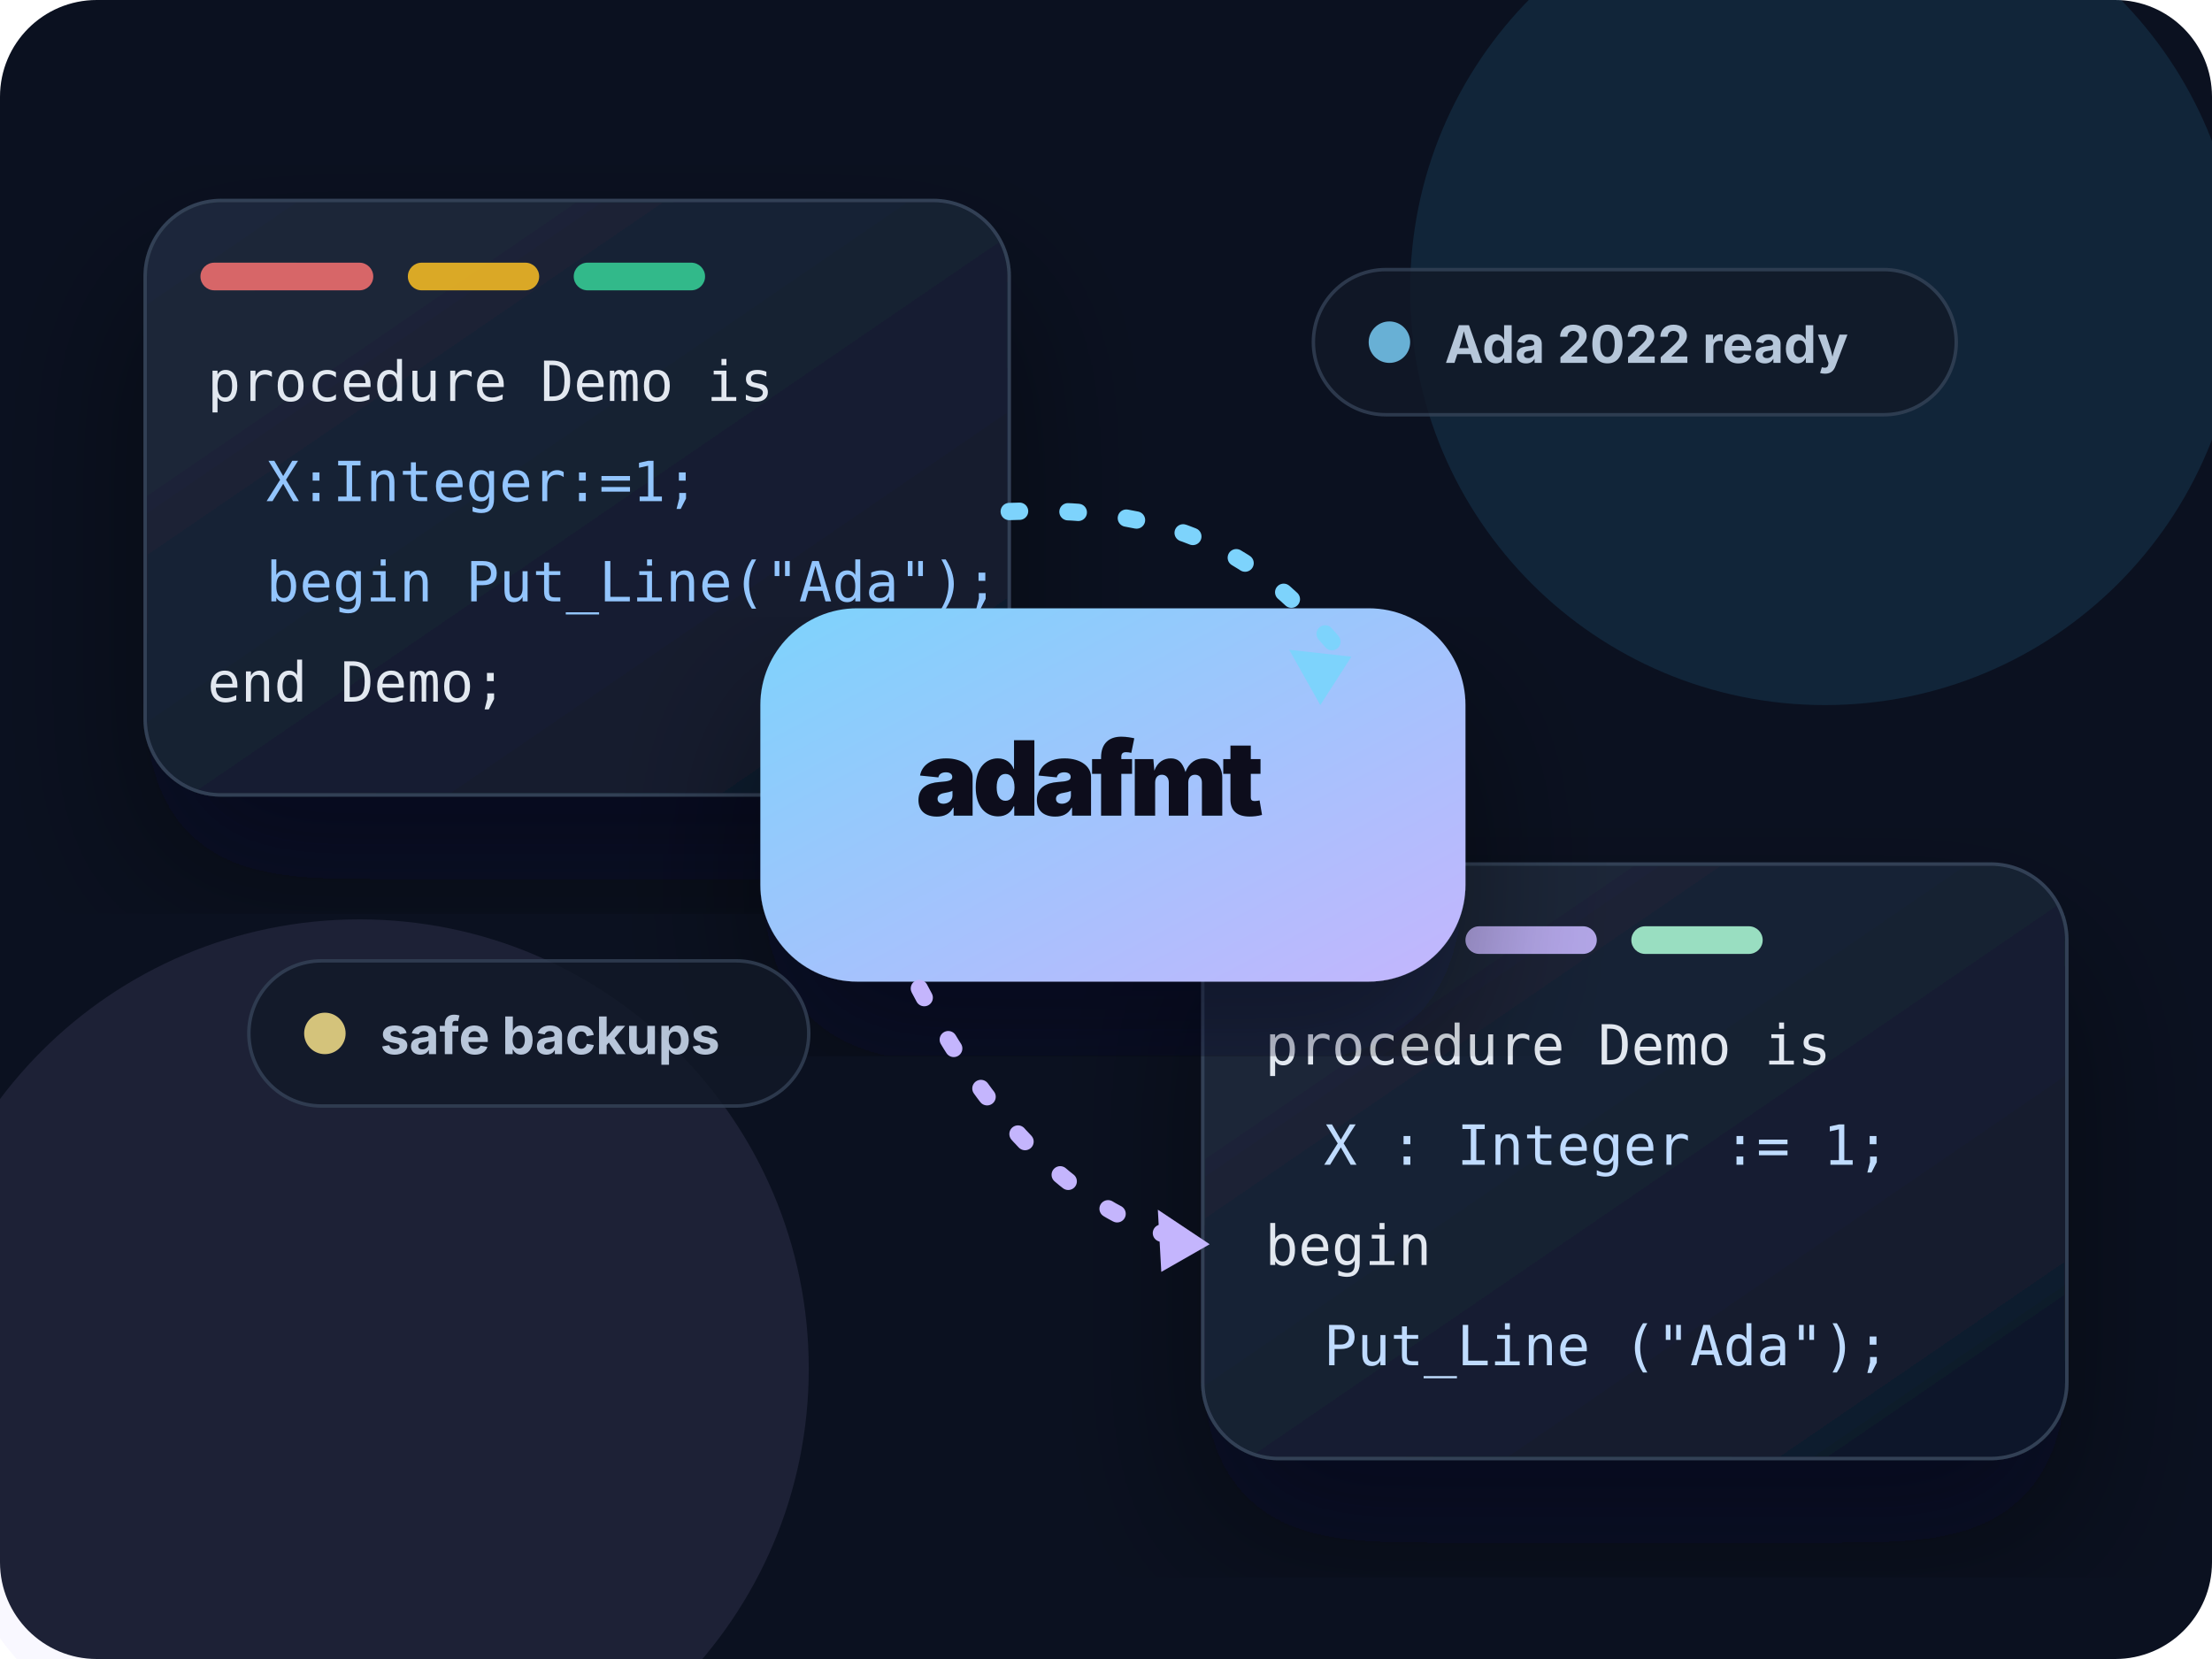
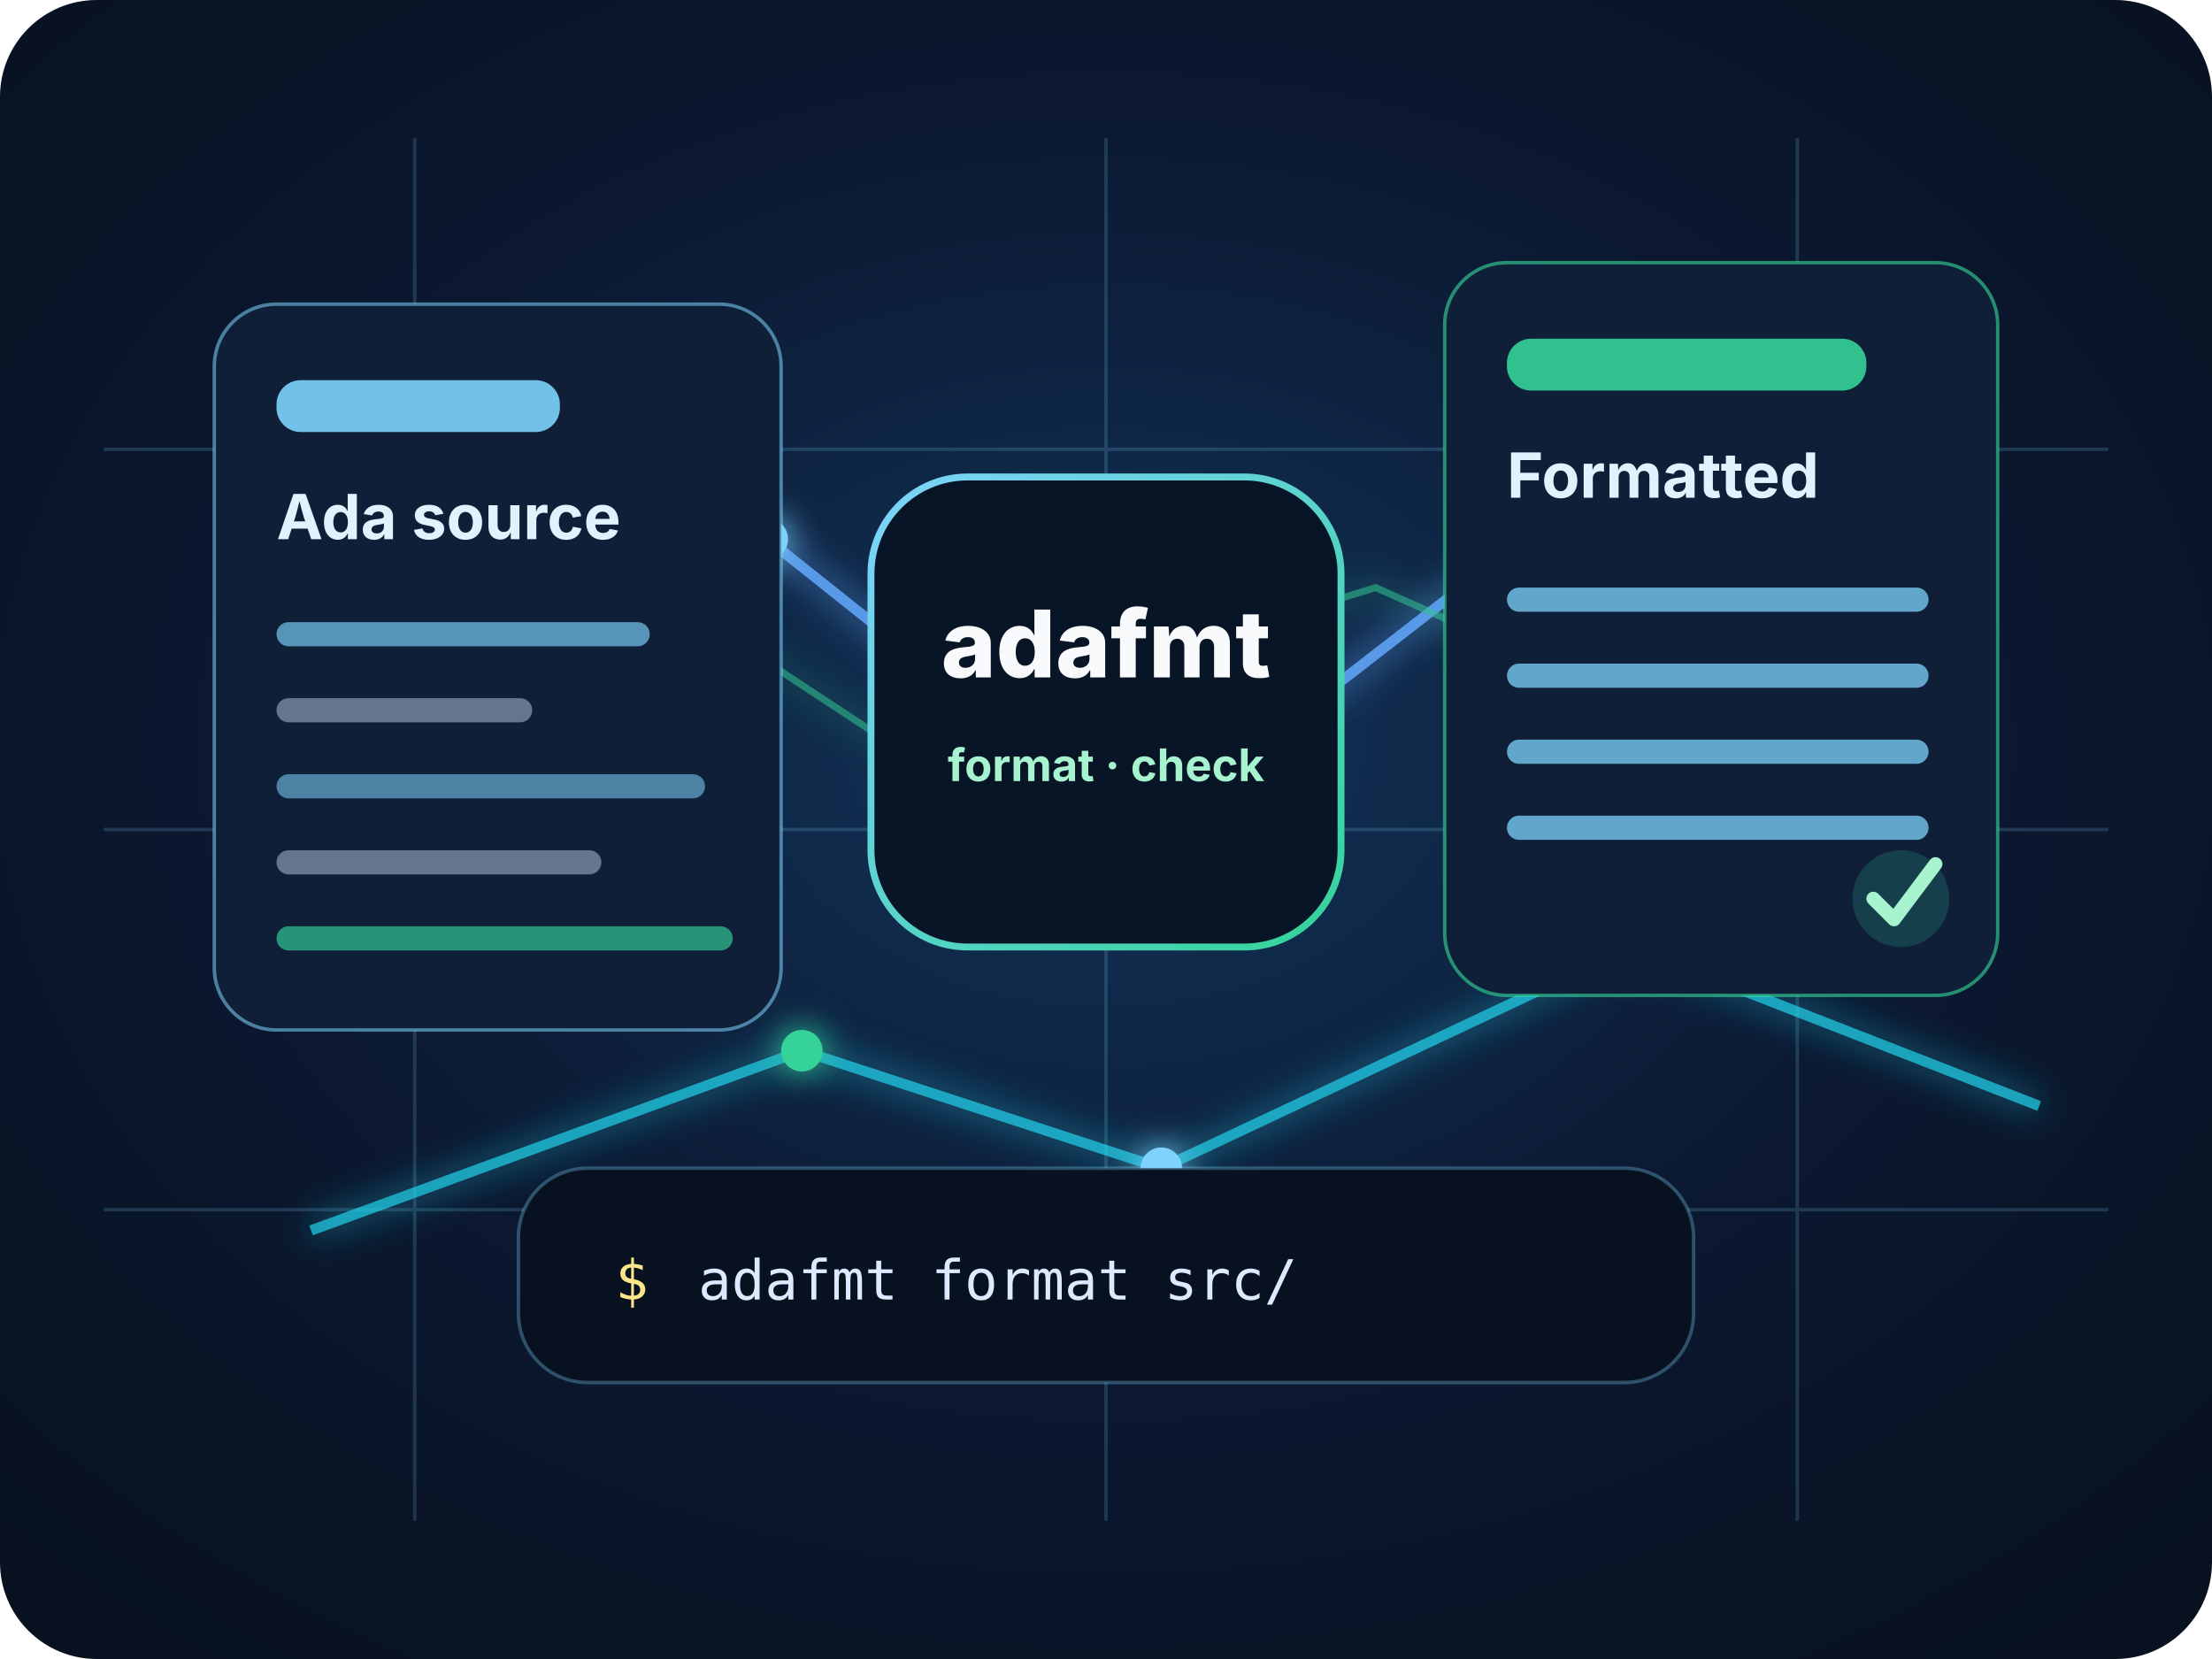
- <svg xmlns="http://www.w3.org/2000/svg" width="640" height="480" viewBox="0 0 640 480" role="img" aria-labelledby="title desc">
+ <svg xmlns="http://www.w3.org/2000/svg" width="640" height="480" viewBox="0 0 640 480" fill="none" role="img" aria-label="Adafmt formatting workflow illustration">
  <defs>
-     <linearGradient id="card" x1="0" x2="1" y1="0" y2="1">
-       <stop offset="0" stop-color="#1e293b" />
-       <stop offset="1" stop-color="#0f172a" />
+     <radialGradient id="bg" cx="50%" cy="45%" r="70%">
+       <stop offset="0" stop-color="#12345a" />
+       <stop offset="0.55" stop-color="#0b1830" />
+       <stop offset="1" stop-color="#07111f" />
+     </radialGradient>
+     <linearGradient id="cyan" x1="0" y1="0" x2="1" y2="1">
+       <stop stop-color="#7dd3fc" />
+       <stop offset="1" stop-color="#34d399" />
    </linearGradient>
-     <linearGradient id="accent" x1="0" x2="1" y1="0" y2="1">
-       <stop offset="0" stop-color="#7dd3fc" />
-       <stop offset="1" stop-color="#c4b5fd" />
-     </linearGradient>
-     <filter id="shadow" x="-20%" y="-20%" width="140%" height="140%">
-       <feDropShadow dx="0" dy="24" stdDeviation="22" flood-color="#020617" flood-opacity="0.42" />
+     <filter id="glow" x="-50%" y="-50%" width="200%" height="200%">
+       <feGaussianBlur stdDeviation="5" result="blur" />
+       <feMerge>
+         <feMergeNode in="blur" />
+         <feMergeNode in="SourceGraphic" />
+       </feMerge>
    </filter>
  </defs>
-   <rect width="640" height="480" rx="28" fill="#0b1120" />
-   <circle cx="528" cy="84" r="120" fill="#38bdf8" opacity="0.12" />
-   <circle cx="104" cy="396" r="130" fill="#c4b5fd" opacity="0.1" />
-   <g filter="url(#shadow)">
-     <rect x="42" y="58" width="250" height="172" rx="22" fill="url(#card)" stroke="#334155" />
-     <rect x="58" y="76" width="50" height="8" rx="4" fill="#f87171" opacity="0.85" />
-     <rect x="118" y="76" width="38" height="8" rx="4" fill="#fbbf24" opacity="0.85" />
-     <rect x="166" y="76" width="38" height="8" rx="4" fill="#34d399" opacity="0.85" />
-     <text x="60" y="116" fill="#e2e8f0" font-family="ui-monospace, SFMono-Regular, Menlo, monospace" font-size="16">procedure  Demo is</text>
-     <text x="77" y="145" fill="#93c5fd" font-family="ui-monospace, SFMono-Regular, Menlo, monospace" font-size="16">X:Integer:=1;</text>
-     <text x="77" y="174" fill="#93c5fd" font-family="ui-monospace, SFMono-Regular, Menlo, monospace" font-size="16">begin Put_Line("Ada");</text>
-     <text x="60" y="203" fill="#e2e8f0" font-family="ui-monospace, SFMono-Regular, Menlo, monospace" font-size="16">end Demo;</text>
+   <rect width="640" height="480" rx="28" fill="url(#bg)" />
+   <g opacity="0.18">
+     <path d="M30 130H610M30 240H610M30 350H610" stroke="#7dd3fc" />
+     <path d="M120 40V440M320 40V440M520 40V440" stroke="#7dd3fc" />
  </g>
-   <g filter="url(#shadow)">
-     <rect x="348" y="250" width="250" height="172" rx="22" fill="url(#card)" stroke="#334155" />
-     <rect x="364" y="268" width="50" height="8" rx="4" fill="#7dd3fc" opacity="0.9" />
-     <rect x="424" y="268" width="38" height="8" rx="4" fill="#c4b5fd" opacity="0.9" />
-     <rect x="472" y="268" width="38" height="8" rx="4" fill="#a7f3d0" opacity="0.9" />
-     <text x="366" y="308" fill="#e2e8f0" font-family="ui-monospace, SFMono-Regular, Menlo, monospace" font-size="16">procedure Demo is</text>
-     <text x="383" y="337" fill="#bfdbfe" font-family="ui-monospace, SFMono-Regular, Menlo, monospace" font-size="16">X : Integer := 1;</text>
-     <text x="366" y="366" fill="#e2e8f0" font-family="ui-monospace, SFMono-Regular, Menlo, monospace" font-size="16">begin</text>
-     <text x="383" y="395" fill="#bfdbfe" font-family="ui-monospace, SFMono-Regular, Menlo, monospace" font-size="16">Put_Line ("Ada");</text>
+   <g opacity="0.9" filter="url(#glow)">
+     <path d="M102 258L222 156L330 242L472 132L560 250" stroke="#60a5fa" stroke-width="3" />
+     <path d="M90 356L232 304L336 338L472 274L590 320" stroke="#22d3ee" stroke-width="3" opacity="0.78" />
+     <path d="M110 118L256 214L398 170L550 238" stroke="#34d399" stroke-width="2" opacity="0.55" />
  </g>
-   <g filter="url(#shadow)">
-     <rect x="220" y="176" width="204" height="108" rx="28" fill="url(#accent)" />
-     <text x="265" y="236" fill="#07111f" font-family="Inter, Segoe UI, Arial, sans-serif" font-size="30" font-weight="900" letter-spacing="-1.5">adafmt</text>
+   <g filter="url(#glow)">
+     <circle cx="102" cy="258" r="6" fill="#7dd3fc" />
+     <circle cx="222" cy="156" r="6" fill="#7dd3fc" />
+     <circle cx="330" cy="242" r="7" fill="#34d399" />
+     <circle cx="472" cy="132" r="6" fill="#7dd3fc" />
+     <circle cx="560" cy="250" r="6" fill="#34d399" />
+     <circle cx="232" cy="304" r="6" fill="#34d399" />
+     <circle cx="336" cy="338" r="6" fill="#7dd3fc" />
+     <circle cx="472" cy="274" r="6" fill="#7dd3fc" />
  </g>
-   <path d="M292 148 C344 146 367 163 389 190" fill="none" stroke="#7dd3fc" stroke-width="5" stroke-linecap="round" stroke-dasharray="3 14" />
-   <path d="M391 190 l-18 -2 l9 16" fill="#7dd3fc" />
-   <path d="M266 286 C290 332 319 356 350 360" fill="none" stroke="#c4b5fd" stroke-width="5" stroke-linecap="round" stroke-dasharray="3 14" />
-   <path d="M350 360 l-15 -10 l1 18" fill="#c4b5fd" />
-   <g opacity="0.82">
-     <rect x="72" y="278" width="162" height="42" rx="21" fill="#111827" stroke="#334155" />
-     <circle cx="94" cy="299" r="6" fill="#fde68a" />
-     <text x="110" y="305" fill="#dbeafe" font-family="Inter, Segoe UI, Arial, sans-serif" font-size="15" font-weight="700">safe backups</text>
+   <g transform="translate(62 88)">
+     <rect width="164" height="210" rx="18" fill="#0f1f38" stroke="#7dd3fc" stroke-opacity="0.55" />
+     <rect x="18" y="22" width="82" height="15" rx="7" fill="#7dd3fc" opacity="0.9" />
+     <text x="18" y="68" font-family="Inter, Arial, sans-serif" font-size="18" fill="#e0f2fe" font-weight="700">Ada source</text>
+     <rect x="18" y="92" width="108" height="7" rx="3.5" fill="#7dd3fc" opacity="0.65" />
+     <rect x="18" y="114" width="74" height="7" rx="3.5" fill="#94a3b8" opacity="0.65" />
+     <rect x="18" y="136" width="124" height="7" rx="3.5" fill="#7dd3fc" opacity="0.55" />
+     <rect x="18" y="158" width="94" height="7" rx="3.5" fill="#94a3b8" opacity="0.65" />
+     <rect x="18" y="180" width="132" height="7" rx="3.5" fill="#34d399" opacity="0.65" />
  </g>
-   <g opacity="0.82">
-     <rect x="380" y="78" width="186" height="42" rx="21" fill="#111827" stroke="#334155" />
-     <circle cx="402" cy="99" r="6" fill="#7dd3fc" />
-     <text x="418" y="105" fill="#dbeafe" font-family="Inter, Segoe UI, Arial, sans-serif" font-size="15" font-weight="700">Ada 2022 ready</text>
+   <g transform="translate(252 138)">
+     <rect width="136" height="136" rx="28" fill="#081526" stroke="url(#cyan)" stroke-width="2" />
+     <text x="68" y="58" text-anchor="middle" font-family="Inter, Arial, sans-serif" font-size="27" fill="#f8fafc" font-weight="800">adafmt</text>
+     <text x="68" y="88" text-anchor="middle" font-family="Inter, Arial, sans-serif" font-size="13" fill="#a7f3d0" font-weight="700">format · check</text>
+   </g>
+   <g transform="translate(418 76)">
+     <rect width="160" height="212" rx="18" fill="#0f1f38" stroke="#34d399" stroke-opacity="0.62" />
+     <rect x="18" y="22" width="104" height="15" rx="7" fill="#34d399" opacity="0.9" />
+     <text x="18" y="68" font-family="Inter, Arial, sans-serif" font-size="18" fill="#e0f2fe" font-weight="700">Formatted</text>
+     <rect x="18" y="94" width="122" height="7" rx="3.5" fill="#7dd3fc" opacity="0.75" />
+     <rect x="18" y="116" width="122" height="7" rx="3.5" fill="#7dd3fc" opacity="0.75" />
+     <rect x="18" y="138" width="122" height="7" rx="3.5" fill="#7dd3fc" opacity="0.75" />
+     <rect x="18" y="160" width="122" height="7" rx="3.5" fill="#7dd3fc" opacity="0.75" />
+     <circle cx="132" cy="184" r="14" fill="#34d399" opacity="0.18" />
+     <path d="M124 184l6 6 12-16" stroke="#a7f3d0" stroke-width="4" stroke-linecap="round" stroke-linejoin="round" />
+   </g>
+   <g transform="translate(150 338)">
+     <rect width="340" height="62" rx="20" fill="#07111f" stroke="#7dd3fc" stroke-opacity="0.32" />
+     <text x="28" y="38" font-family="ui-monospace, SFMono-Regular, Menlo, monospace" font-size="16" fill="#fde68a">$</text>
+     <text x="52" y="38" font-family="ui-monospace, SFMono-Regular, Menlo, monospace" font-size="16" fill="#dbeafe">adafmt format src/</text>
  </g>
</svg>
